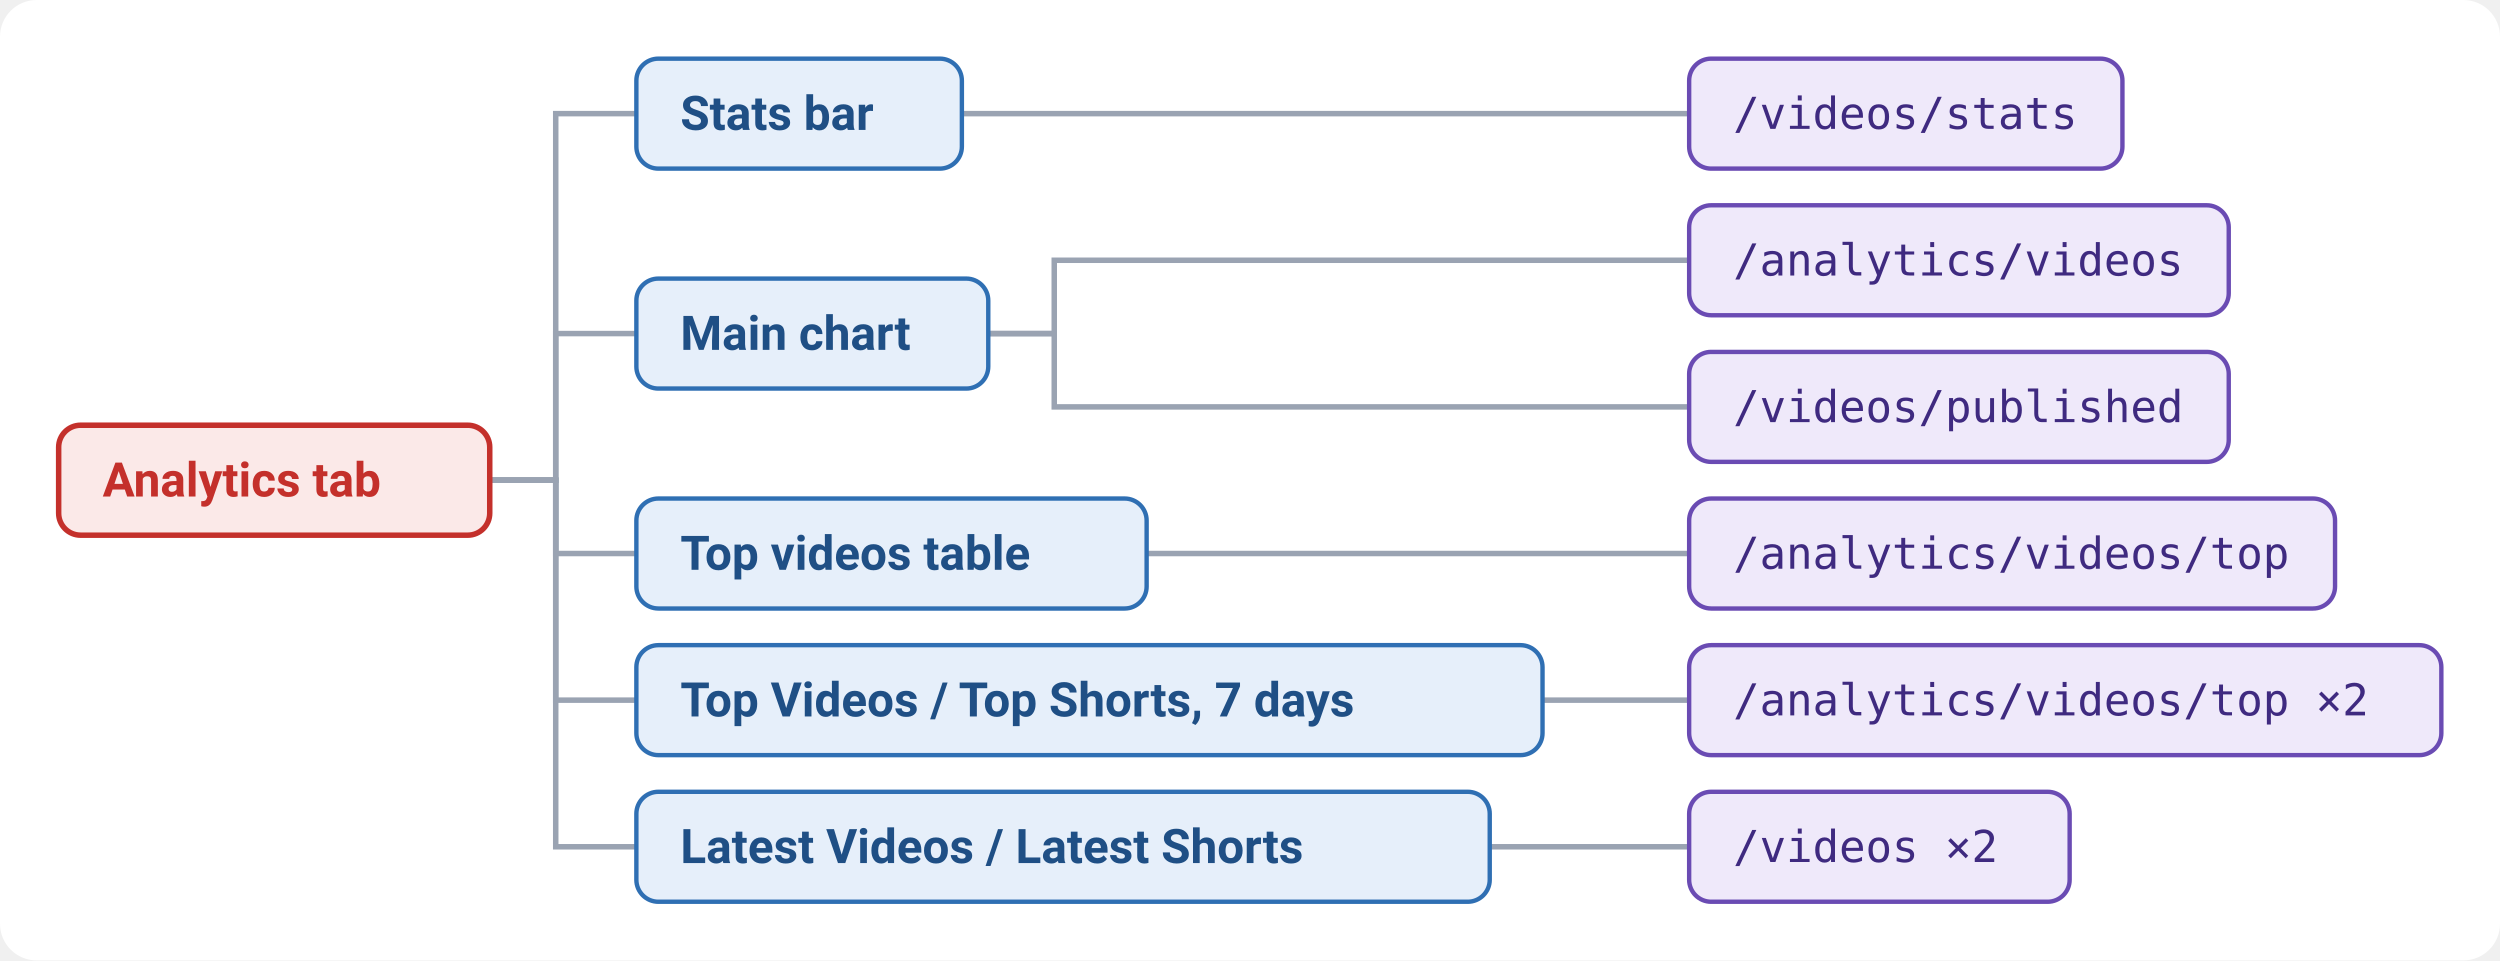
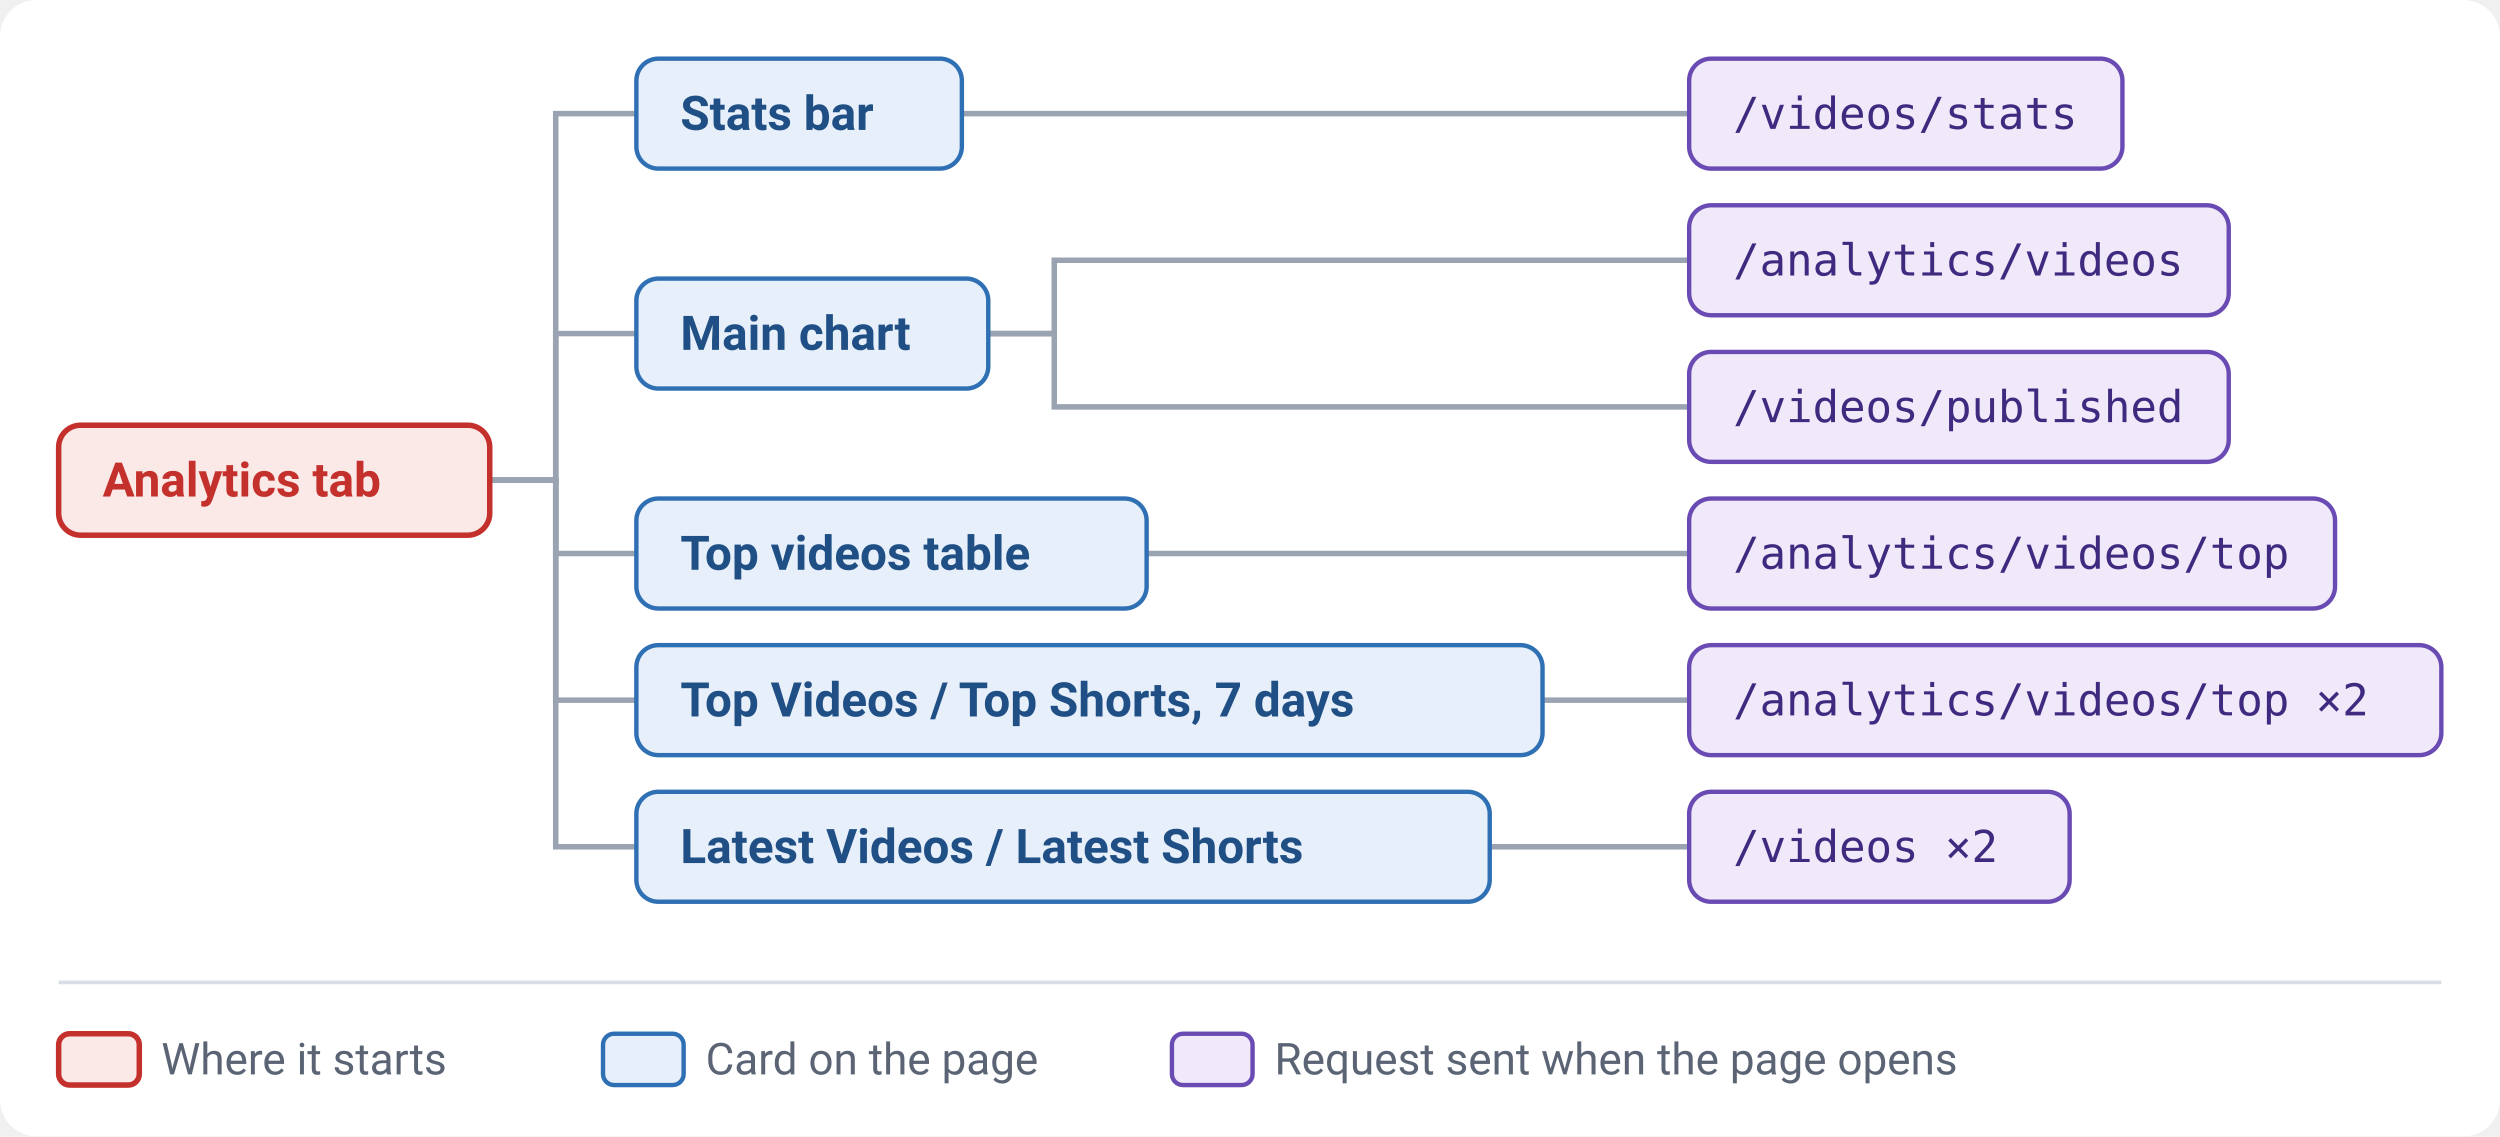
- <svg xmlns="http://www.w3.org/2000/svg" width="682" height="262" viewBox="0 0 682 262" role="img" aria-label="Routes used by the Analytics tab">
+ <svg xmlns="http://www.w3.org/2000/svg" width="682" height="310" viewBox="0 0 682 310" role="img" aria-label="Routes used by the Analytics tab">
  <style>
  .bg { fill: #ffffff; }
  text { font-family: system-ui, -apple-system, "Segoe UI", Roboto, Arial, sans-serif; font-size: 13px; dominant-baseline: central; }
  .mono { font-family: ui-monospace, SFMono-Regular, Menlo, Consolas, monospace; font-size: 12px; }
  .edge { fill: none; stroke: #9aa3b2; stroke-width: 1.5; }
  .edge-label { font-size: 11.5px; font-style: italic; fill: #5b6475; }
  .root rect { fill: #fbe9e8; stroke: #c4302b; stroke-width: 1.5; } .root text { fill: #c4302b; font-weight: 700; }
  .card rect { fill: #e6effa; stroke: #2f6fb3; stroke-width: 1.2; } .card text { fill: #1f4f85; font-weight: 600; }
  .sub rect { fill: #f3f7fc; stroke: #7da3cf; stroke-width: 1; stroke-dasharray: 4 3; } .sub text { fill: #1f4f85; }
  .ep rect { fill: #efe9fa; stroke: #6a4bb3; stroke-width: 1.2; } .ep text { fill: #3f2a80; }
  .ep-tab rect { fill: #fff4d6; stroke: #b08b3a; stroke-width: 1.2; stroke-dasharray: 5 3; } .ep-tab text { fill: #6b4f00; }
  .ep-after rect { fill: #ffffff; stroke: #6a4bb3; stroke-width: 1.2; stroke-dasharray: 5 3; } .ep-after text { fill: #3f2a80; }
  @media (prefers-color-scheme: dark) {
    .bg { fill: #1a1f27; } .edge { stroke: #5b6475; } .edge-label { fill: #9aa3b2; }
    .root rect { fill: #3a1e1d; stroke: #ff6b63; } .root text { fill: #ff8a80; }
    .card rect { fill: #1b2a3d; stroke: #7db3ef; } .card text { fill: #a9cdf5; }
    .sub rect { fill: #17212e; stroke: #4f79a8; } .sub text { fill: #a9cdf5; }
    .ep rect { fill: #2a2340; stroke: #b9a2f5; } .ep text { fill: #d6c9fb; }
    .ep-tab rect { fill: #362d12; stroke: #c9a24a; } .ep-tab text { fill: #f2d98a; }
    .ep-after rect { fill: #1a1f27; stroke: #b9a2f5; } .ep-after text { fill: #d6c9fb; }
  }
+   .legend-text { font-size: 12px; fill: #5b6475; }
+   .legend-rule { stroke: #d9dee6; stroke-width: 1; }
+   @media (prefers-color-scheme: dark) { .legend-text { fill: #9aa3b2; } .legend-rule { stroke: #2f3744; } }
</style>
-   <rect class="bg" width="682" height="262" rx="10" />
+   <rect class="bg" width="682" height="310" rx="10" />
  <path class="edge" d="M262.4,31.0 H280.4 V31.0 H460.8" />
  <path class="edge" d="M269.6,91.0 H287.6 V71.0 H460.8" />
  <path class="edge" d="M269.6,91.0 H287.6 V111.0 H460.8" />
  <path class="edge" d="M312.8,151.0 H330.8 V151.0 H460.8" />
  <path class="edge" d="M420.8,191.0 H438.8 V191.0 H460.8" />
  <path class="edge" d="M406.4,231.0 H424.4 V231.0 H460.8" />
  <path class="edge" d="M133.6,131.0 H151.6 V31.0 H173.6" />
  <path class="edge" d="M133.6,131.0 H151.6 V91.0 H173.6" />
  <path class="edge" d="M133.6,131.0 H151.6 V151.0 H173.6" />
  <path class="edge" d="M133.6,131.0 H151.6 V191.0 H173.6" />
  <path class="edge" d="M133.6,131.0 H151.6 V231.0 H173.6" />
  <g class="ep">
    <rect x="460.8" y="16.0" width="118.2" height="30" rx="6" />
    <text class="mono" x="472.8" y="31.0">/videos/stats</text>
  </g>
  <g class="card">
    <rect x="173.6" y="16.0" width="88.8" height="30" rx="6" />
    <text x="185.6" y="31.0">Stats bar</text>
  </g>
  <g class="ep">
    <rect x="460.8" y="56.0" width="147.2" height="30" rx="6" />
    <text class="mono" x="472.8" y="71.0">/analytics/videos</text>
  </g>
  <g class="ep">
    <rect x="460.8" y="96.0" width="147.2" height="30" rx="6" />
    <text class="mono" x="472.8" y="111.0">/videos/published</text>
  </g>
  <g class="card">
    <rect x="173.6" y="76.0" width="96.0" height="30" rx="6" />
    <text x="185.6" y="91.0">Main chart</text>
  </g>
  <g class="ep">
    <rect x="460.8" y="136.0" width="176.2" height="30" rx="6" />
    <text class="mono" x="472.8" y="151.0">/analytics/videos/top</text>
  </g>
  <g class="card">
    <rect x="173.6" y="136.0" width="139.2" height="30" rx="6" />
    <text x="185.6" y="151.0">Top videos table</text>
  </g>
  <g class="ep">
    <rect x="460.8" y="176.0" width="205.2" height="30" rx="6" />
    <text class="mono" x="472.8" y="191.0">/analytics/videos/top  ×2</text>
  </g>
  <g class="card">
    <rect x="173.6" y="176.0" width="247.2" height="30" rx="6" />
    <text x="185.6" y="191.0">Top Videos / Top Shorts, 7 days</text>
  </g>
  <g class="ep">
    <rect x="460.8" y="216.0" width="103.8" height="30" rx="6" />
    <text class="mono" x="472.8" y="231.0">/videos  ×2</text>
  </g>
  <g class="card">
    <rect x="173.6" y="216.0" width="232.8" height="30" rx="6" />
    <text x="185.6" y="231.0">Latest Videos / Latest Shorts</text>
  </g>
  <g class="root">
    <rect x="16.0" y="116.0" width="117.6" height="30" rx="6" />
    <text x="28.0" y="131.0">Analytics tab</text>
  </g>
+   <line class="legend-rule" x1="16" y1="268.0" x2="666.0" y2="268.0" />
+   <g class="root">
+     <rect x="16.0" y="282.0" width="22" height="14" rx="3" />
+   </g>
+   <text class="legend-text" x="44.0" y="289.0">Where it starts</text>
+   <g class="card">
+     <rect x="164.5" y="282.0" width="22" height="14" rx="3" />
+   </g>
+   <text class="legend-text" x="192.5" y="289.0">Card on the page</text>
+   <g class="ep">
+     <rect x="319.7" y="282.0" width="22" height="14" rx="3" />
+   </g>
+   <text class="legend-text" x="347.7" y="289.0">Request sent when the page opens</text>
</svg>
